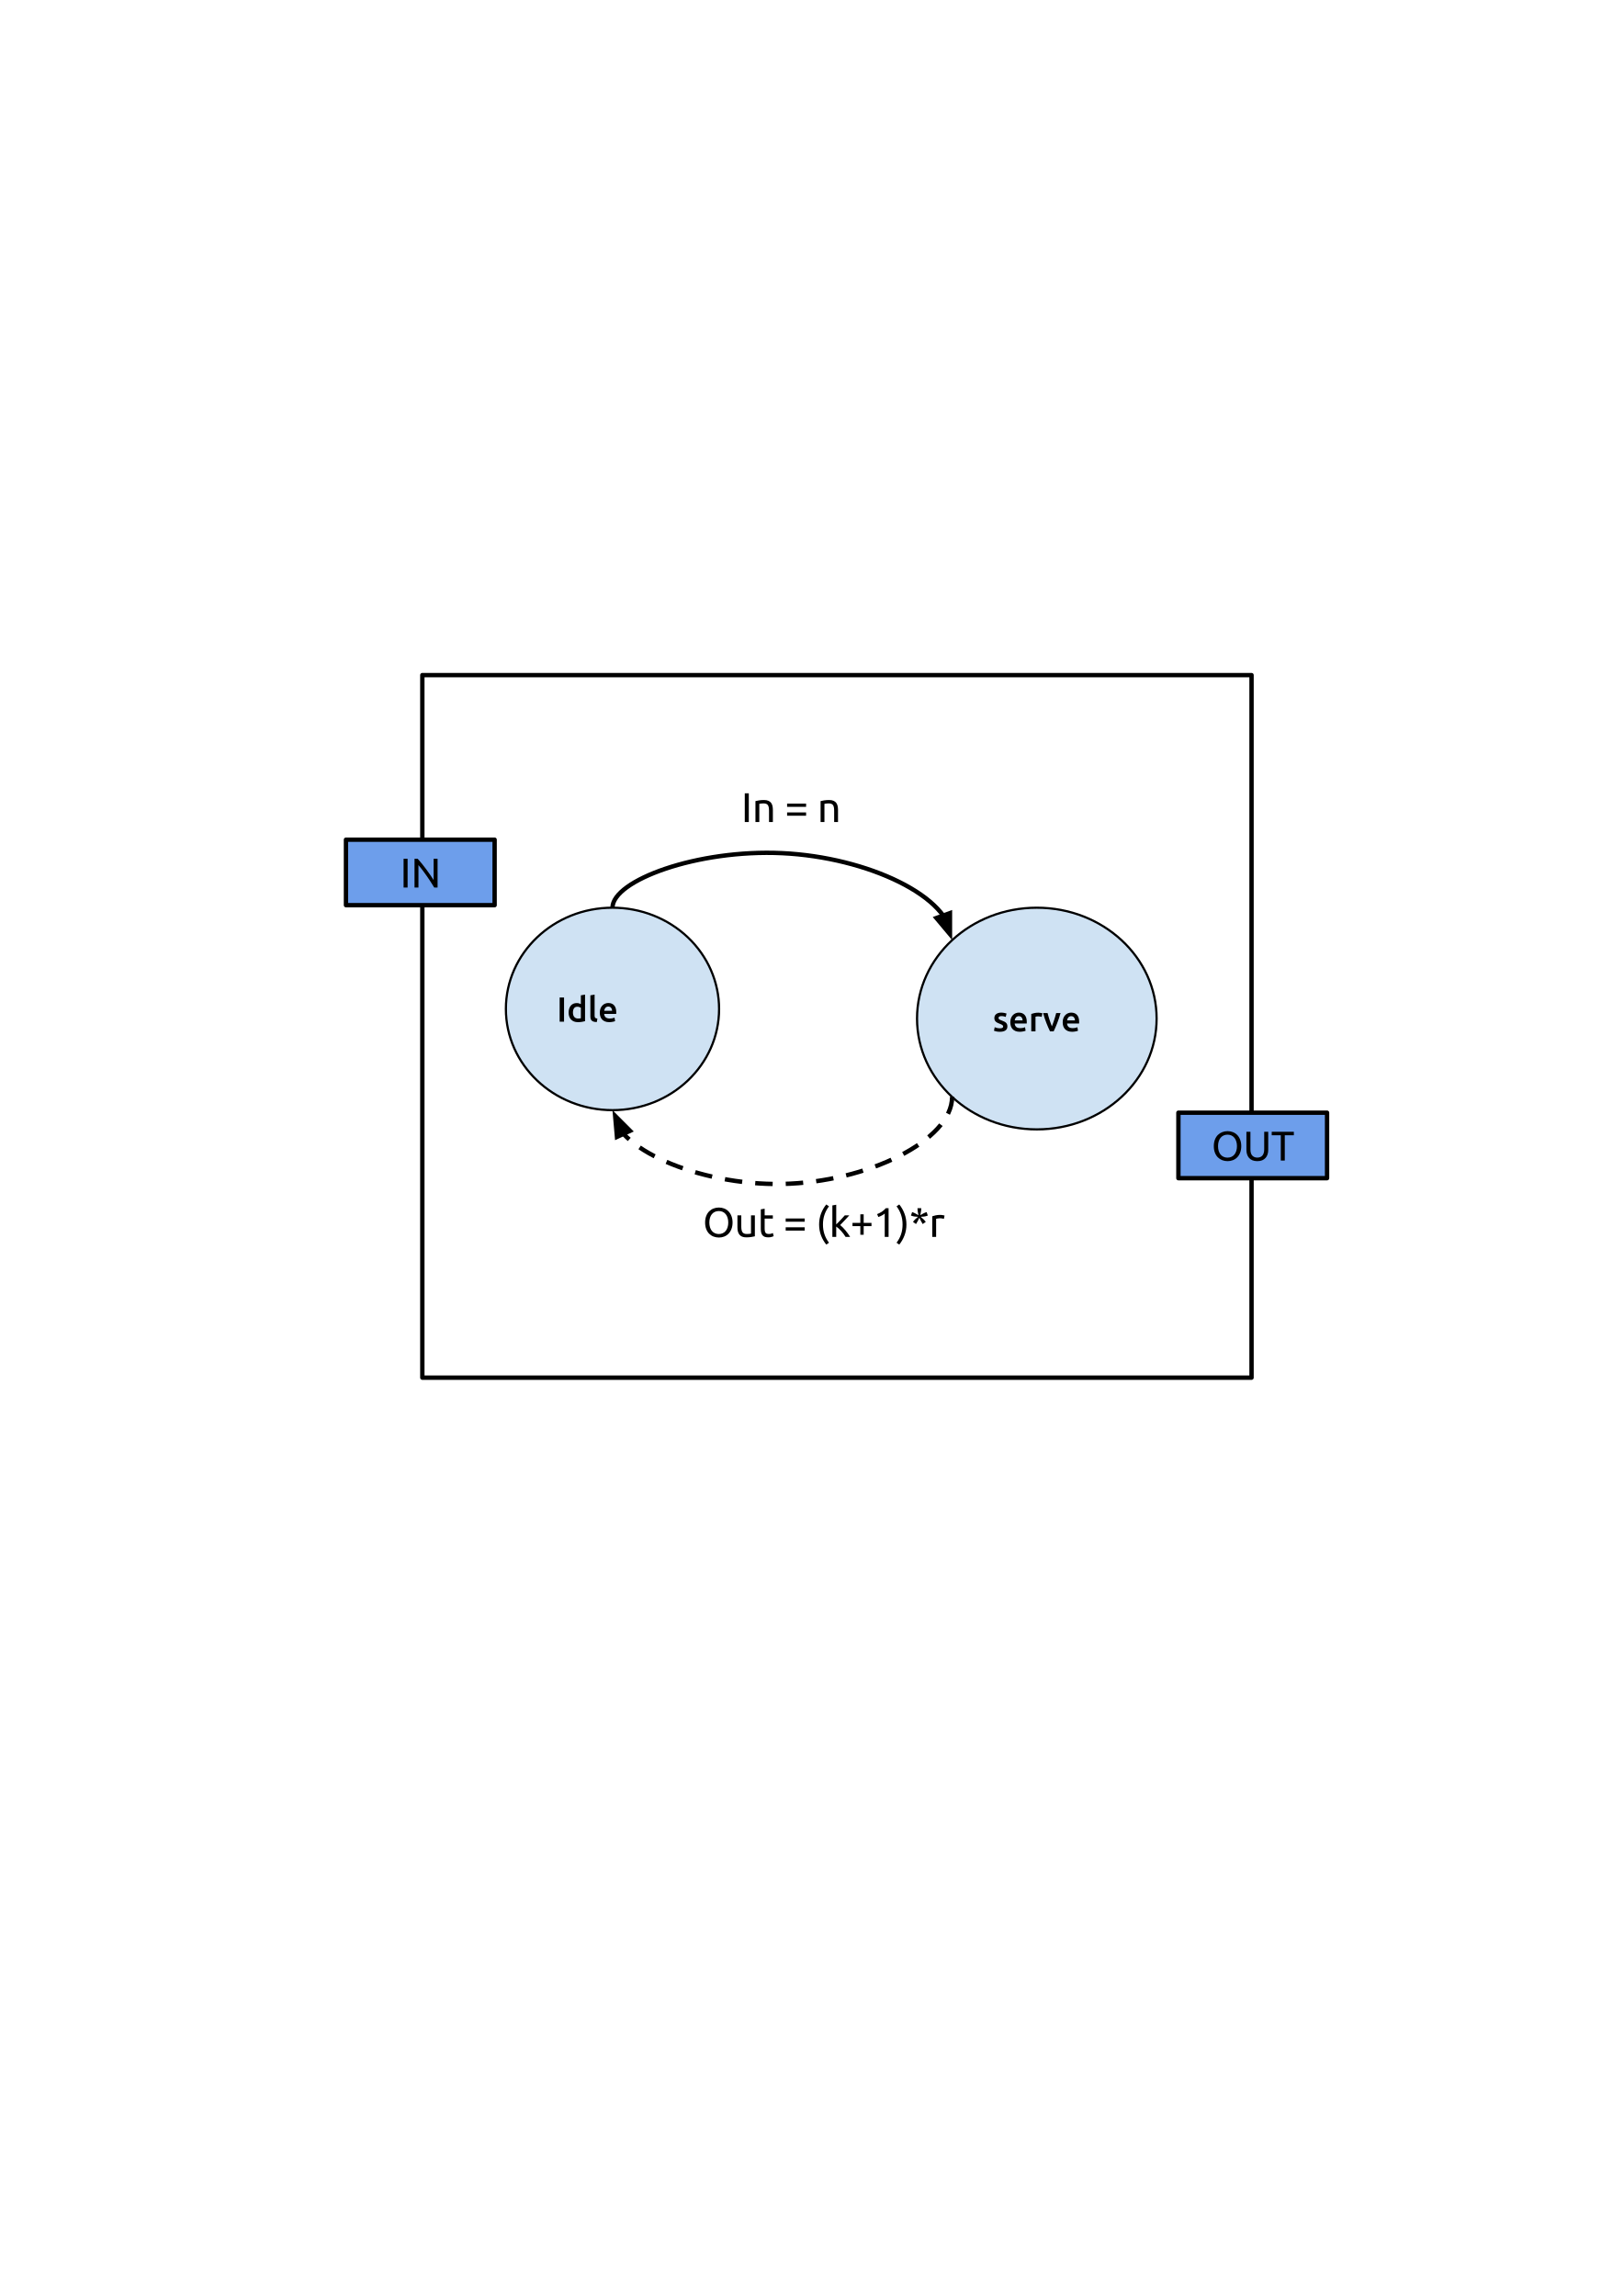
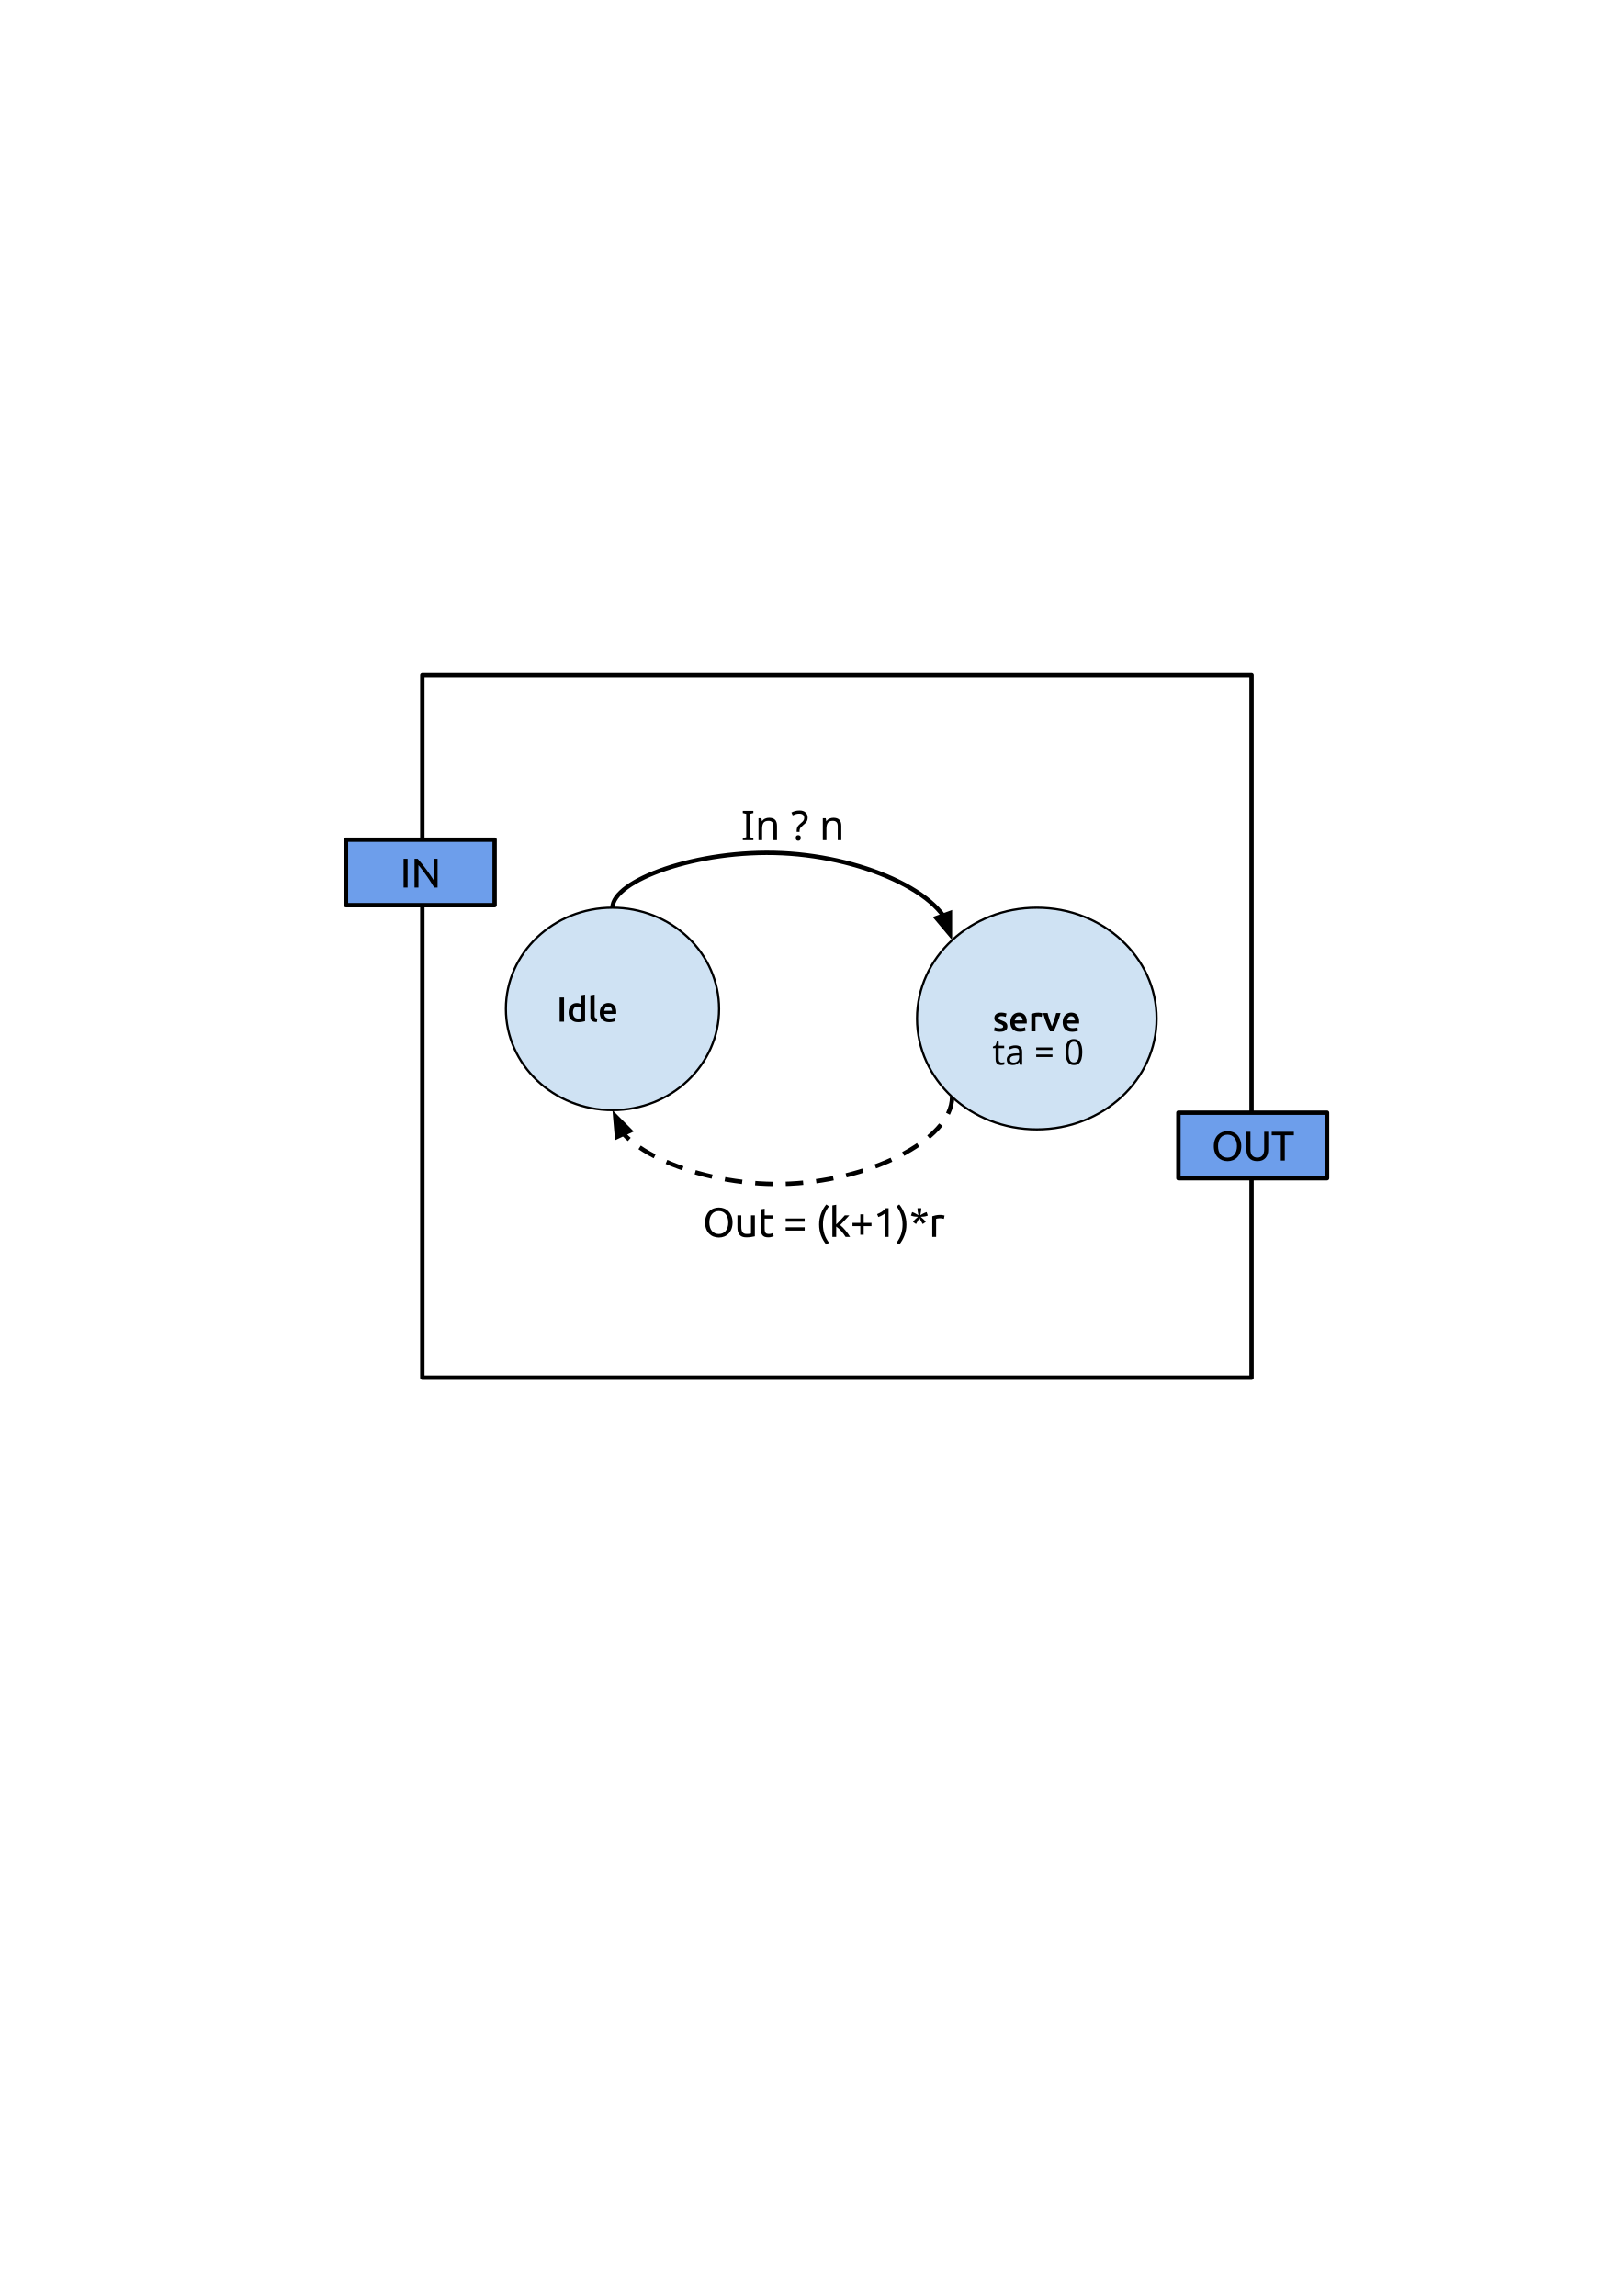
<svg xmlns="http://www.w3.org/2000/svg" width="210mm" height="297mm" viewBox="0 0 744.094 1052.362" id="svg4223" version="1.1">
  <defs id="defs4225" />
  <g id="layer1">
    <path d="m 193.543,309.432 380,0 0,322.016 -380,0 z" id="path11" style="fill:#000000;fill-opacity:0;fill-rule:evenodd;stroke:none;stroke-linecap:square;stroke-miterlimit:10" />
    <path d="m 193.543,309.432 380,0 0,322.016 -380,0 z" id="path13" style="fill:none;fill-rule:evenodd;stroke:#000000;stroke-width:2;stroke-linecap:butt;stroke-linejoin:round;stroke-miterlimit:10" />
    <path d="m 231.834,462.439 0,0 c 0,-25.623 21.871,-46.394 48.85,-46.394 l 0,0 c 12.956,0 25.381,4.888 34.542,13.588 9.161,8.7 14.308,20.501 14.308,32.805 l 0,0 c 0,25.623 -21.871,46.394 -48.85,46.394 l 0,0 c -26.979,0 -48.85,-20.771 -48.85,-46.394 z" id="path15" style="fill:#cfe2f3;fill-rule:evenodd;stroke:none;stroke-linecap:square;stroke-miterlimit:10" />
    <path d="m 231.834,462.439 0,0 c 0,-25.623 21.871,-46.394 48.85,-46.394 l 0,0 c 12.956,0 25.381,4.888 34.542,13.588 9.161,8.7 14.308,20.501 14.308,32.805 l 0,0 c 0,25.623 -21.871,46.394 -48.85,46.394 l 0,0 c -26.979,0 -48.85,-20.771 -48.85,-46.394 z" id="path17" style="fill:none;fill-rule:evenodd;stroke:#000000;stroke-width:1;stroke-linecap:butt;stroke-linejoin:round;stroke-miterlimit:10" />
    <path d="m 256.47,457.206 2.016,0 0,11.094 -2.016,0 0,-11.094 z m 6.094,6.891 q 0,1.281 0.609,2.016 0.609,0.719 1.688,0.719 0.453,0 0.781,-0.031 0.328,-0.047 0.547,-0.094 l 0,-4.812 q -0.266,-0.172 -0.688,-0.312 -0.422,-0.156 -0.906,-0.156 -1.047,0 -1.547,0.719 -0.484,0.719 -0.484,1.953 z m 5.547,3.953 q -0.562,0.172 -1.438,0.312 -0.875,0.141 -1.828,0.141 -1,0 -1.781,-0.297 -0.781,-0.312 -1.344,-0.875 -0.547,-0.562 -0.844,-1.375 -0.297,-0.812 -0.297,-1.812 0,-1 0.25,-1.797 0.25,-0.812 0.719,-1.391 0.484,-0.578 1.172,-0.891 0.688,-0.312 1.594,-0.312 0.609,0 1.062,0.156 0.469,0.141 0.812,0.312 l 0,-4.016 1.922,-0.328 0,12.172 z m 5.38,0.406 q -0.859,-0.016 -1.438,-0.188 -0.562,-0.172 -0.906,-0.5 -0.328,-0.328 -0.469,-0.812 -0.125,-0.5 -0.125,-1.125 l 0,-9.625 1.938,-0.328 0,9.594 q 0,0.344 0.047,0.594 0.062,0.234 0.203,0.406 0.141,0.172 0.391,0.266 0.25,0.078 0.641,0.125 l -0.281,1.594 z m 1.377,-4.297 q 0,-1.109 0.328,-1.938 0.328,-0.828 0.875,-1.375 0.547,-0.562 1.25,-0.844 0.703,-0.281 1.438,-0.281 1.734,0 2.688,1.078 0.969,1.062 0.969,3.203 0,0.156 -0.016,0.359 0,0.187 -0.016,0.359 l -5.516,0 q 0.078,1 0.703,1.562 0.641,0.547 1.844,0.547 0.703,0 1.281,-0.125 0.594,-0.141 0.922,-0.281 l 0.266,1.594 q -0.172,0.078 -0.453,0.172 -0.266,0.078 -0.625,0.141 -0.359,0.078 -0.781,0.125 -0.422,0.047 -0.844,0.047 -1.109,0 -1.922,-0.328 -0.812,-0.328 -1.344,-0.906 -0.531,-0.578 -0.797,-1.375 -0.25,-0.797 -0.25,-1.734 z m 5.625,-0.875 q 0,-0.391 -0.125,-0.75 -0.109,-0.359 -0.328,-0.625 -0.203,-0.266 -0.516,-0.406 -0.312,-0.156 -0.75,-0.156 -0.453,0 -0.797,0.172 -0.328,0.156 -0.562,0.438 -0.219,0.266 -0.359,0.625 -0.125,0.344 -0.172,0.703 l 3.609,0 z" id="path19" style="fill:#000000;fill-rule:nonzero;stroke:none;stroke-linecap:square;stroke-miterlimit:10" />
    <path d="m 420.245,466.849 0,0 c 0,-28.058 24.579,-50.803 54.898,-50.803 l 0,0 c 30.319,0 54.898,22.745 54.898,50.803 l 0,0 c 0,28.058 -24.579,50.803 -54.898,50.803 l 0,0 c -30.319,0 -54.898,-22.745 -54.898,-50.803 z" id="path21" style="fill:#cfe2f3;fill-rule:evenodd;stroke:none;stroke-linecap:square;stroke-miterlimit:10" />
    <path d="m 420.245,466.849 0,0 c 0,-28.058 24.579,-50.803 54.898,-50.803 l 0,0 c 30.319,0 54.898,22.745 54.898,50.803 l 0,0 c 0,28.058 -24.579,50.803 -54.898,50.803 l 0,0 c -30.319,0 -54.898,-22.745 -54.898,-50.803 z" id="path23" style="fill:none;fill-rule:evenodd;stroke:#000000;stroke-width:1;stroke-linecap:butt;stroke-linejoin:round;stroke-miterlimit:10" />
    <path d="m 458.246,471.318 q 0.766,0 1.109,-0.188 0.359,-0.188 0.359,-0.625 0,-0.422 -0.375,-0.688 -0.375,-0.281 -1.234,-0.594 -0.531,-0.203 -0.969,-0.406 -0.438,-0.219 -0.766,-0.5 -0.312,-0.297 -0.5,-0.703 -0.188,-0.406 -0.188,-1 0,-1.156 0.844,-1.812 0.859,-0.672 2.312,-0.672 0.734,0 1.406,0.141 0.672,0.141 1.016,0.266 l -0.359,1.562 q -0.328,-0.141 -0.828,-0.25 -0.484,-0.125 -1.141,-0.125 -0.594,0 -0.969,0.203 -0.359,0.188 -0.359,0.609 0,0.203 0.062,0.375 0.078,0.156 0.25,0.297 0.188,0.125 0.469,0.266 0.297,0.125 0.703,0.281 0.688,0.25 1.172,0.5 0.484,0.25 0.797,0.562 0.312,0.312 0.453,0.719 0.141,0.391 0.141,0.953 0,1.188 -0.891,1.812 -0.891,0.609 -2.531,0.609 -1.109,0 -1.781,-0.188 -0.672,-0.172 -0.938,-0.281 l 0.328,-1.625 q 0.438,0.172 1.031,0.344 0.609,0.156 1.375,0.156 z m 4.75,-2.75 q 0,-1.109 0.328,-1.938 0.328,-0.828 0.875,-1.375 0.547,-0.562 1.25,-0.844 0.703,-0.281 1.438,-0.281 1.734,0 2.688,1.078 0.969,1.062 0.969,3.203 0,0.156 -0.016,0.359 0,0.188 -0.016,0.359 l -5.516,0 q 0.078,1 0.703,1.562 0.641,0.547 1.844,0.547 0.703,0 1.281,-0.125 0.594,-0.141 0.922,-0.281 l 0.266,1.594 q -0.172,0.078 -0.453,0.172 -0.266,0.078 -0.625,0.141 -0.359,0.078 -0.781,0.125 -0.422,0.047 -0.844,0.047 -1.109,0 -1.922,-0.328 -0.812,-0.328 -1.344,-0.906 -0.531,-0.578 -0.797,-1.375 -0.25,-0.797 -0.25,-1.734 z m 5.625,-0.875 q 0,-0.391 -0.125,-0.75 -0.109,-0.359 -0.328,-0.625 -0.203,-0.266 -0.516,-0.406 -0.312,-0.156 -0.75,-0.156 -0.453,0 -0.797,0.172 -0.328,0.156 -0.562,0.438 -0.219,0.266 -0.359,0.625 -0.125,0.344 -0.172,0.703 l 3.609,0 z m 8.745,-1.609 q -0.234,-0.078 -0.672,-0.156 -0.422,-0.094 -0.969,-0.094 -0.328,0 -0.688,0.062 -0.359,0.062 -0.5,0.109 l 0,6.703 -1.938,0 0,-7.969 q 0.562,-0.203 1.391,-0.391 0.844,-0.188 1.875,-0.188 0.188,0 0.438,0.031 0.266,0.016 0.516,0.062 0.266,0.031 0.5,0.094 0.234,0.062 0.391,0.109 l -0.344,1.625 z m 3.823,6.625 q -0.797,-1.641 -1.641,-3.781 -0.844,-2.141 -1.531,-4.594 l 2.062,0 q 0.188,0.719 0.406,1.531 0.234,0.797 0.5,1.609 0.266,0.797 0.547,1.562 0.281,0.766 0.516,1.375 0.25,-0.609 0.516,-1.375 0.281,-0.766 0.531,-1.562 0.266,-0.812 0.5,-1.609 0.25,-0.812 0.422,-1.531 l 2,0 q -0.688,2.453 -1.531,4.594 -0.828,2.141 -1.625,3.781 l -1.672,0 z m 5.807,-4.141 q 0,-1.109 0.328,-1.938 0.328,-0.828 0.875,-1.375 0.547,-0.562 1.25,-0.844 0.703,-0.281 1.438,-0.281 1.734,0 2.688,1.078 0.969,1.062 0.969,3.203 0,0.156 -0.016,0.359 0,0.188 -0.016,0.359 l -5.516,0 q 0.078,1 0.703,1.562 0.641,0.547 1.844,0.547 0.703,0 1.281,-0.125 0.594,-0.141 0.922,-0.281 l 0.266,1.594 q -0.172,0.078 -0.453,0.172 -0.266,0.078 -0.625,0.141 -0.359,0.078 -0.781,0.125 -0.422,0.047 -0.844,0.047 -1.109,0 -1.922,-0.328 -0.812,-0.328 -1.344,-0.906 -0.531,-0.578 -0.797,-1.375 -0.25,-0.797 -0.25,-1.734 z m 5.625,-0.875 q 0,-0.391 -0.125,-0.75 -0.109,-0.359 -0.328,-0.625 -0.203,-0.266 -0.516,-0.406 -0.312,-0.156 -0.75,-0.156 -0.453,0 -0.797,0.172 -0.328,0.156 -0.562,0.438 -0.219,0.266 -0.359,0.625 -0.125,0.344 -0.172,0.703 l 3.609,0 z" id="path25" style="fill:#000000;fill-rule:nonzero;stroke:none;stroke-linecap:square;stroke-miterlimit:10" />
    <path d="m 280.684,416.046 c 0,-12.5 38.913,-26.858 77.827,-25 38.913,1.858 77.827,19.933 77.827,39.866" id="path27" style="fill:#000000;fill-opacity:0;fill-rule:evenodd;stroke:none;stroke-linecap:square;stroke-miterlimit:10" />
    <path d="m 280.684,416.046 c 0,-12.5 38.913,-26.858 77.827,-25 19.457,0.929 38.913,5.912 53.506,13.155 7.296,3.621 13.376,7.807 17.633,12.334 0.532,0.566 1.036,1.137 1.509,1.713 0.237,0.288 0.466,0.577 0.688,0.868 0.111,0.145 0.22,0.291 0.327,0.436 l 0.06,0.083" id="path29" style="fill:none;fill-rule:evenodd;stroke:#000000;stroke-width:2;stroke-linecap:butt;stroke-linejoin:round;stroke-miterlimit:10" />
    <path d="m 429.13,420.765 6.208,7.399 7.3e-4,-9.659 z" id="path31" style="fill:#000000;fill-rule:evenodd;stroke:#000000;stroke-width:2;stroke-linecap:butt;stroke-miterlimit:10" />
    <path d="m 321.363,354.849 72.882,0 0,30.016 -72.882,0 z" id="path33" style="fill:#000000;fill-opacity:0;fill-rule:evenodd;stroke:none;stroke-linecap:square;stroke-miterlimit:10" />
-     <path d="m 341.308,363.605 1.844,0 0,13.172 -1.844,0 0,-13.172 z m 4.894,3.578 q 0.609,-0.156 1.609,-0.328 1.016,-0.172 2.328,-0.172 1.172,0 1.953,0.344 0.781,0.328 1.25,0.922 0.469,0.594 0.656,1.438 0.188,0.828 0.188,1.844 l 0,5.547 -1.766,0 0,-5.172 q 0,-0.906 -0.125,-1.547 -0.125,-0.656 -0.406,-1.047 -0.281,-0.406 -0.766,-0.578 -0.469,-0.188 -1.172,-0.188 -0.281,0 -0.594,0.016 -0.297,0.016 -0.578,0.047 -0.281,0.031 -0.5,0.078 -0.219,0.031 -0.312,0.047 l 0,8.344 -1.766,0 0,-9.594 z m 14.503,5.188 8.703,0 0,1.5 -8.703,0 0,-1.5 z m 0,-4.047 8.703,0 0,1.5 -8.703,0 0,-1.5 z m 15.347,-1.141 q 0.609,-0.156 1.609,-0.328 1.016,-0.172 2.328,-0.172 1.172,0 1.953,0.344 0.781,0.328 1.25,0.922 0.469,0.594 0.656,1.438 0.188,0.828 0.188,1.844 l 0,5.547 -1.766,0 0,-5.172 q 0,-0.906 -0.125,-1.547 -0.125,-0.656 -0.406,-1.047 -0.281,-0.406 -0.766,-0.578 -0.469,-0.188 -1.172,-0.188 -0.281,0 -0.594,0.016 -0.297,0.016 -0.578,0.047 -0.281,0.031 -0.5,0.078 -0.219,0.031 -0.312,0.047 l 0,8.344 -1.766,0 0,-9.594 z" id="path35" style="fill:#000000;fill-rule:nonzero;stroke:none;stroke-linecap:square;stroke-miterlimit:10" />
    <path d="m 436.324,502.772 c 0,19.94 -38.913,39.124 -77.827,39.88 -38.913,0.756 -77.827,-16.916 -77.827,-33.833" id="path37" style="fill:#000000;fill-opacity:0;fill-rule:evenodd;stroke:none;stroke-linecap:square;stroke-miterlimit:10" />
    <path d="m 436.324,502.772 c 0,19.94 -38.913,39.124 -77.827,39.88 -19.457,0.378 -38.913,-3.851 -53.506,-10.289 -7.296,-3.219 -13.376,-6.99 -17.633,-11.014 -0.532,-0.503 -1.036,-1.01 -1.509,-1.52 l -0.117,-0.129" id="path39" style="fill:none;fill-rule:evenodd;stroke:#000000;stroke-width:2;stroke-linecap:butt;stroke-linejoin:round;stroke-miterlimit:10;stroke-dasharray:8, 6" />
    <path d="m 288.727,518.306 -6.823,-6.836 0.833,9.623 z" id="path41" style="fill:#000000;fill-rule:evenodd;stroke:#000000;stroke-width:2;stroke-linecap:butt;stroke-miterlimit:10" />
    <path d="m 278.168,540.014 163.748,0 0,38.992 -163.748,0 z" id="path43" style="fill:#000000;fill-opacity:0;fill-rule:evenodd;stroke:none;stroke-linecap:square;stroke-miterlimit:10" />
    <path d="m 323.133,560.341 q 0,-1.688 0.5,-2.984 0.5,-1.297 1.359,-2.156 0.875,-0.859 2.016,-1.297 1.156,-0.438 2.438,-0.438 1.281,0 2.406,0.438 1.141,0.438 1.984,1.297 0.859,0.859 1.359,2.156 0.516,1.297 0.516,2.984 0,1.688 -0.516,2.984 -0.5,1.297 -1.359,2.156 -0.844,0.859 -1.984,1.297 -1.125,0.438 -2.406,0.438 -1.281,0 -2.438,-0.438 -1.141,-0.438 -2.016,-1.297 -0.859,-0.859 -1.359,-2.156 -0.5,-1.297 -0.5,-2.984 z m 1.938,0 q 0,1.203 0.297,2.188 0.297,0.969 0.859,1.656 0.562,0.672 1.375,1.047 0.812,0.375 1.812,0.375 1,0 1.797,-0.375 0.812,-0.375 1.359,-1.047 0.562,-0.688 0.859,-1.656 0.312,-0.984 0.312,-2.188 0,-1.203 -0.312,-2.172 -0.297,-0.984 -0.859,-1.656 -0.547,-0.688 -1.359,-1.062 -0.797,-0.375 -1.797,-0.375 -1,0 -1.812,0.375 -0.812,0.375 -1.375,1.062 -0.562,0.672 -0.859,1.656 -0.297,0.969 -0.297,2.172 z m 20.858,6.312 q -0.609,0.141 -1.609,0.312 -1,0.172 -2.312,0.172 -1.141,0 -1.922,-0.328 -0.766,-0.328 -1.25,-0.938 -0.469,-0.609 -0.688,-1.438 -0.203,-0.828 -0.203,-1.828 l 0,-5.547 1.766,0 0,5.156 q 0,1.812 0.562,2.594 0.578,0.781 1.922,0.781 0.297,0 0.594,-0.016 0.312,-0.031 0.578,-0.047 0.266,-0.031 0.484,-0.062 0.219,-0.031 0.312,-0.062 l 0,-8.344 1.766,0 0,9.594 z m 4.49,-9.594 3.75,0 0,1.484 -3.75,0 0,4.547 q 0,0.75 0.109,1.234 0.125,0.484 0.344,0.766 0.234,0.266 0.578,0.391 0.344,0.109 0.797,0.109 0.797,0 1.281,-0.172 0.484,-0.188 0.672,-0.266 l 0.344,1.453 q -0.266,0.141 -0.938,0.328 -0.656,0.203 -1.516,0.203 -1,0 -1.656,-0.25 -0.656,-0.25 -1.062,-0.766 -0.391,-0.516 -0.562,-1.266 -0.156,-0.75 -0.156,-1.734 l 0,-8.828 1.766,-0.297 0,3.062 z m 9.638,5.469 8.703,0 0,1.5 -8.703,0 0,-1.5 z m 0,-4.047 8.703,0 0,1.5 -8.703,0 0,-1.5 z m 17.082,2.766 q 0,2.438 0.703,4.516 0.703,2.062 2.062,3.828 l -1.25,0.859 q -1.484,-1.812 -2.391,-4.156 -0.891,-2.344 -0.891,-5.047 0,-2.688 0.891,-5.031 0.906,-2.359 2.391,-4.156 l 1.25,0.859 q -1.359,1.766 -2.062,3.844 -0.703,2.062 -0.703,4.484 z m 7.888,0.25 q 0.562,0.438 1.203,1.094 0.641,0.641 1.25,1.391 0.625,0.75 1.172,1.516 0.547,0.766 0.938,1.438 l -2.078,0 q -0.391,-0.672 -0.922,-1.359 -0.516,-0.688 -1.094,-1.328 -0.562,-0.641 -1.156,-1.172 -0.594,-0.531 -1.125,-0.891 l 0,4.75 -1.766,0 0,-14.438 1.766,-0.312 0,9.016 q 0.469,-0.453 1.016,-1 0.547,-0.562 1.078,-1.125 0.531,-0.578 1,-1.094 0.484,-0.531 0.828,-0.922 l 2.062,0 q -0.438,0.469 -0.953,1.047 -0.5,0.562 -1.062,1.141 -0.547,0.578 -1.109,1.156 -0.547,0.578 -1.047,1.094 z m 5.645,-1 3.594,0 0,-3.922 1.531,0 0,3.922 3.578,0 0,1.5 -3.578,0 0,3.938 -1.531,0 0,-3.938 -3.594,0 0,-1.5 z m 11.288,-4.016 q 1.078,-0.422 2.109,-1.062 1.031,-0.656 1.875,-1.656 l 1.266,0 0,13.172 -1.766,0 0,-10.719 q -0.234,0.219 -0.578,0.453 -0.328,0.219 -0.719,0.422 -0.375,0.203 -0.812,0.406 -0.422,0.188 -0.828,0.312 l -0.547,-1.328 z m 11.663,4.766 q 0,-2.422 -0.703,-4.484 -0.703,-2.078 -2.062,-3.844 l 1.25,-0.859 q 1.484,1.797 2.375,4.156 0.906,2.344 0.906,5.031 0,2.703 -0.906,5.047 -0.891,2.344 -2.375,4.156 l -1.25,-0.859 q 1.359,-1.766 2.062,-3.828 0.703,-2.078 0.703,-4.516 z m 8.56,-7.328 q 0,0.797 -0.156,1.531 -0.141,0.734 -0.281,1.516 0.672,-0.391 1.328,-0.75 0.672,-0.359 1.453,-0.625 l 0.125,-0.031 0.531,1.594 -0.156,0.047 q -0.766,0.297 -1.531,0.391 -0.75,0.078 -1.547,0.125 0.625,0.531 1.172,1.047 0.562,0.5 1.031,1.156 l 0.094,0.141 -1.391,0.969 -0.078,-0.109 q -0.453,-0.688 -0.781,-1.359 -0.328,-0.688 -0.672,-1.406 -0.344,0.719 -0.688,1.406 -0.328,0.672 -0.781,1.359 l -0.078,0.109 -1.375,-0.969 0.094,-0.141 q 0.469,-0.656 1.016,-1.156 0.562,-0.516 1.188,-1.047 -0.797,-0.047 -1.562,-0.125 -0.766,-0.094 -1.516,-0.391 l -0.156,-0.047 0.531,-1.594 0.109,0.031 q 0.781,0.266 1.438,0.625 0.672,0.359 1.359,0.75 -0.156,-0.781 -0.297,-1.516 -0.141,-0.734 -0.141,-1.531 l 0,-0.156 1.719,0 0,0.156 z m 8.705,2.922 q 0.219,0 0.516,0.031 0.297,0.031 0.578,0.078 0.297,0.047 0.531,0.094 0.234,0.047 0.344,0.094 l -0.297,1.531 q -0.219,-0.078 -0.703,-0.172 -0.484,-0.109 -1.234,-0.109 -0.5,0 -0.984,0.109 -0.484,0.094 -0.641,0.141 l 0,8.297 -1.766,0 0,-9.469 q 0.625,-0.219 1.562,-0.422 0.938,-0.203 2.094,-0.203 z" id="path45" style="fill:#000000;fill-rule:nonzero;stroke:none;stroke-linecap:square;stroke-miterlimit:10" />
    <path d="m 158.544,384.865 68.126,0 0,30.016 -68.126,0 z" id="path47" style="fill:#6d9eeb;fill-rule:evenodd;stroke:none;stroke-linecap:square;stroke-miterlimit:10" />
    <path d="m 158.544,384.865 68.126,0 0,30.016 -68.126,0 z" id="path49" style="fill:none;fill-rule:evenodd;stroke:#000000;stroke-width:2;stroke-linecap:butt;stroke-linejoin:round;stroke-miterlimit:10" />
    <path d="m 184.947,393.621 1.844,0 0,13.172 -1.844,0 0,-13.172 z m 14.034,13.172 q -0.422,-0.703 -0.969,-1.578 -0.531,-0.875 -1.156,-1.812 -0.625,-0.938 -1.297,-1.906 -0.672,-0.969 -1.344,-1.875 -0.672,-0.906 -1.297,-1.703 -0.625,-0.797 -1.156,-1.406 l 0,10.281 -1.797,0 0,-13.172 1.453,0 q 0.891,0.953 1.906,2.219 1.016,1.266 2.016,2.609 1,1.328 1.875,2.625 0.891,1.297 1.5,2.297 l 0,-9.75 1.812,0 0,13.172 -1.547,0 z" id="path51" style="fill:#000000;fill-rule:nonzero;stroke:none;stroke-linecap:square;stroke-miterlimit:10" />
    <path d="m 540.027,509.999 68.126,0 0,30.016 -68.126,0 z" id="path53" style="fill:#6d9eeb;fill-rule:evenodd;stroke:none;stroke-linecap:square;stroke-miterlimit:10" />
    <path d="m 540.027,509.999 68.126,0 0,30.016 -68.126,0 z" id="path55" style="fill:none;fill-rule:evenodd;stroke:#000000;stroke-width:2;stroke-linecap:butt;stroke-linejoin:round;stroke-miterlimit:10" />
    <path d="m 556.254,525.333 q 0,-1.688 0.5,-2.984 0.5,-1.297 1.359,-2.156 0.875,-0.859 2.016,-1.297 1.156,-0.438 2.438,-0.438 1.281,0 2.406,0.438 1.141,0.438 1.984,1.297 0.859,0.859 1.359,2.156 0.516,1.297 0.516,2.984 0,1.688 -0.516,2.984 -0.5,1.297 -1.359,2.156 -0.844,0.859 -1.984,1.297 -1.125,0.438 -2.406,0.438 -1.281,0 -2.438,-0.438 -1.141,-0.438 -2.016,-1.297 -0.859,-0.859 -1.359,-2.156 -0.5,-1.297 -0.5,-2.984 z m 1.938,0 q 0,1.203 0.297,2.188 0.297,0.969 0.859,1.656 0.562,0.672 1.375,1.047 0.812,0.375 1.812,0.375 1,0 1.797,-0.375 0.812,-0.375 1.359,-1.047 0.562,-0.688 0.859,-1.656 0.312,-0.984 0.312,-2.188 0,-1.203 -0.312,-2.172 -0.297,-0.984 -0.859,-1.656 -0.547,-0.688 -1.359,-1.062 -0.797,-0.375 -1.797,-0.375 -1,0 -1.812,0.375 -0.812,0.375 -1.375,1.062 -0.562,0.672 -0.859,1.656 -0.297,0.969 -0.297,2.172 z m 17.999,6.875 q -1.281,0 -2.234,-0.391 -0.953,-0.406 -1.562,-1.094 -0.609,-0.703 -0.906,-1.641 -0.297,-0.953 -0.297,-2.062 l 0,-8.266 1.844,0 0,8.062 q 0,1.969 0.875,2.875 0.875,0.891 2.281,0.891 0.703,0 1.281,-0.219 0.578,-0.219 1,-0.672 0.422,-0.469 0.641,-1.172 0.234,-0.719 0.234,-1.703 l 0,-8.062 1.844,0 0,8.266 q 0,1.109 -0.297,2.062 -0.297,0.938 -0.922,1.641 -0.609,0.688 -1.547,1.094 -0.938,0.391 -2.234,0.391 z m 16.742,-13.453 0,1.594 -4.156,0 0,11.578 -1.828,0 0,-11.578 -4.156,0 0,-1.594 10.141,0 z" id="path57" style="fill:#000000;fill-rule:nonzero;stroke:none;stroke-linecap:square;stroke-miterlimit:10" />
+     <text xml:space="preserve" style="font-style:normal;font-weight:normal;font-size:18.75px;line-height:393%;font-family:Sans;letter-spacing:0px;word-spacing:0px;fill:#000000;fill-opacity:1;stroke:none;stroke-width:1px;stroke-linecap:butt;stroke-linejoin:miter;stroke-opacity:1" x="339.648" y="385.072" id="text4157">
+       <tspan id="tspan4159" x="339.648" y="385.072" style="font-style:normal;font-variant:normal;font-weight:normal;font-stretch:normal;font-size:18.75px;font-family:Ubuntu;-inkscape-font-specification:Ubuntu">In ? n</tspan>
+     </text>
+     <text xml:space="preserve" style="font-style:normal;font-weight:normal;font-size:18.75px;line-height:393%;font-family:Sans;letter-spacing:0px;word-spacing:0px;fill:#000000;fill-opacity:1;stroke:none;stroke-width:1px;stroke-linecap:butt;stroke-linejoin:miter;stroke-opacity:1" x="454.751" y="488.018" id="text4157-3">
+       <tspan id="tspan4159-6" x="454.751" y="488.018" style="font-style:normal;font-variant:normal;font-weight:normal;font-stretch:normal;font-size:16.25px;font-family:Ubuntu;-inkscape-font-specification:Ubuntu">ta = 0</tspan>
+     </text>
  </g>
</svg>
